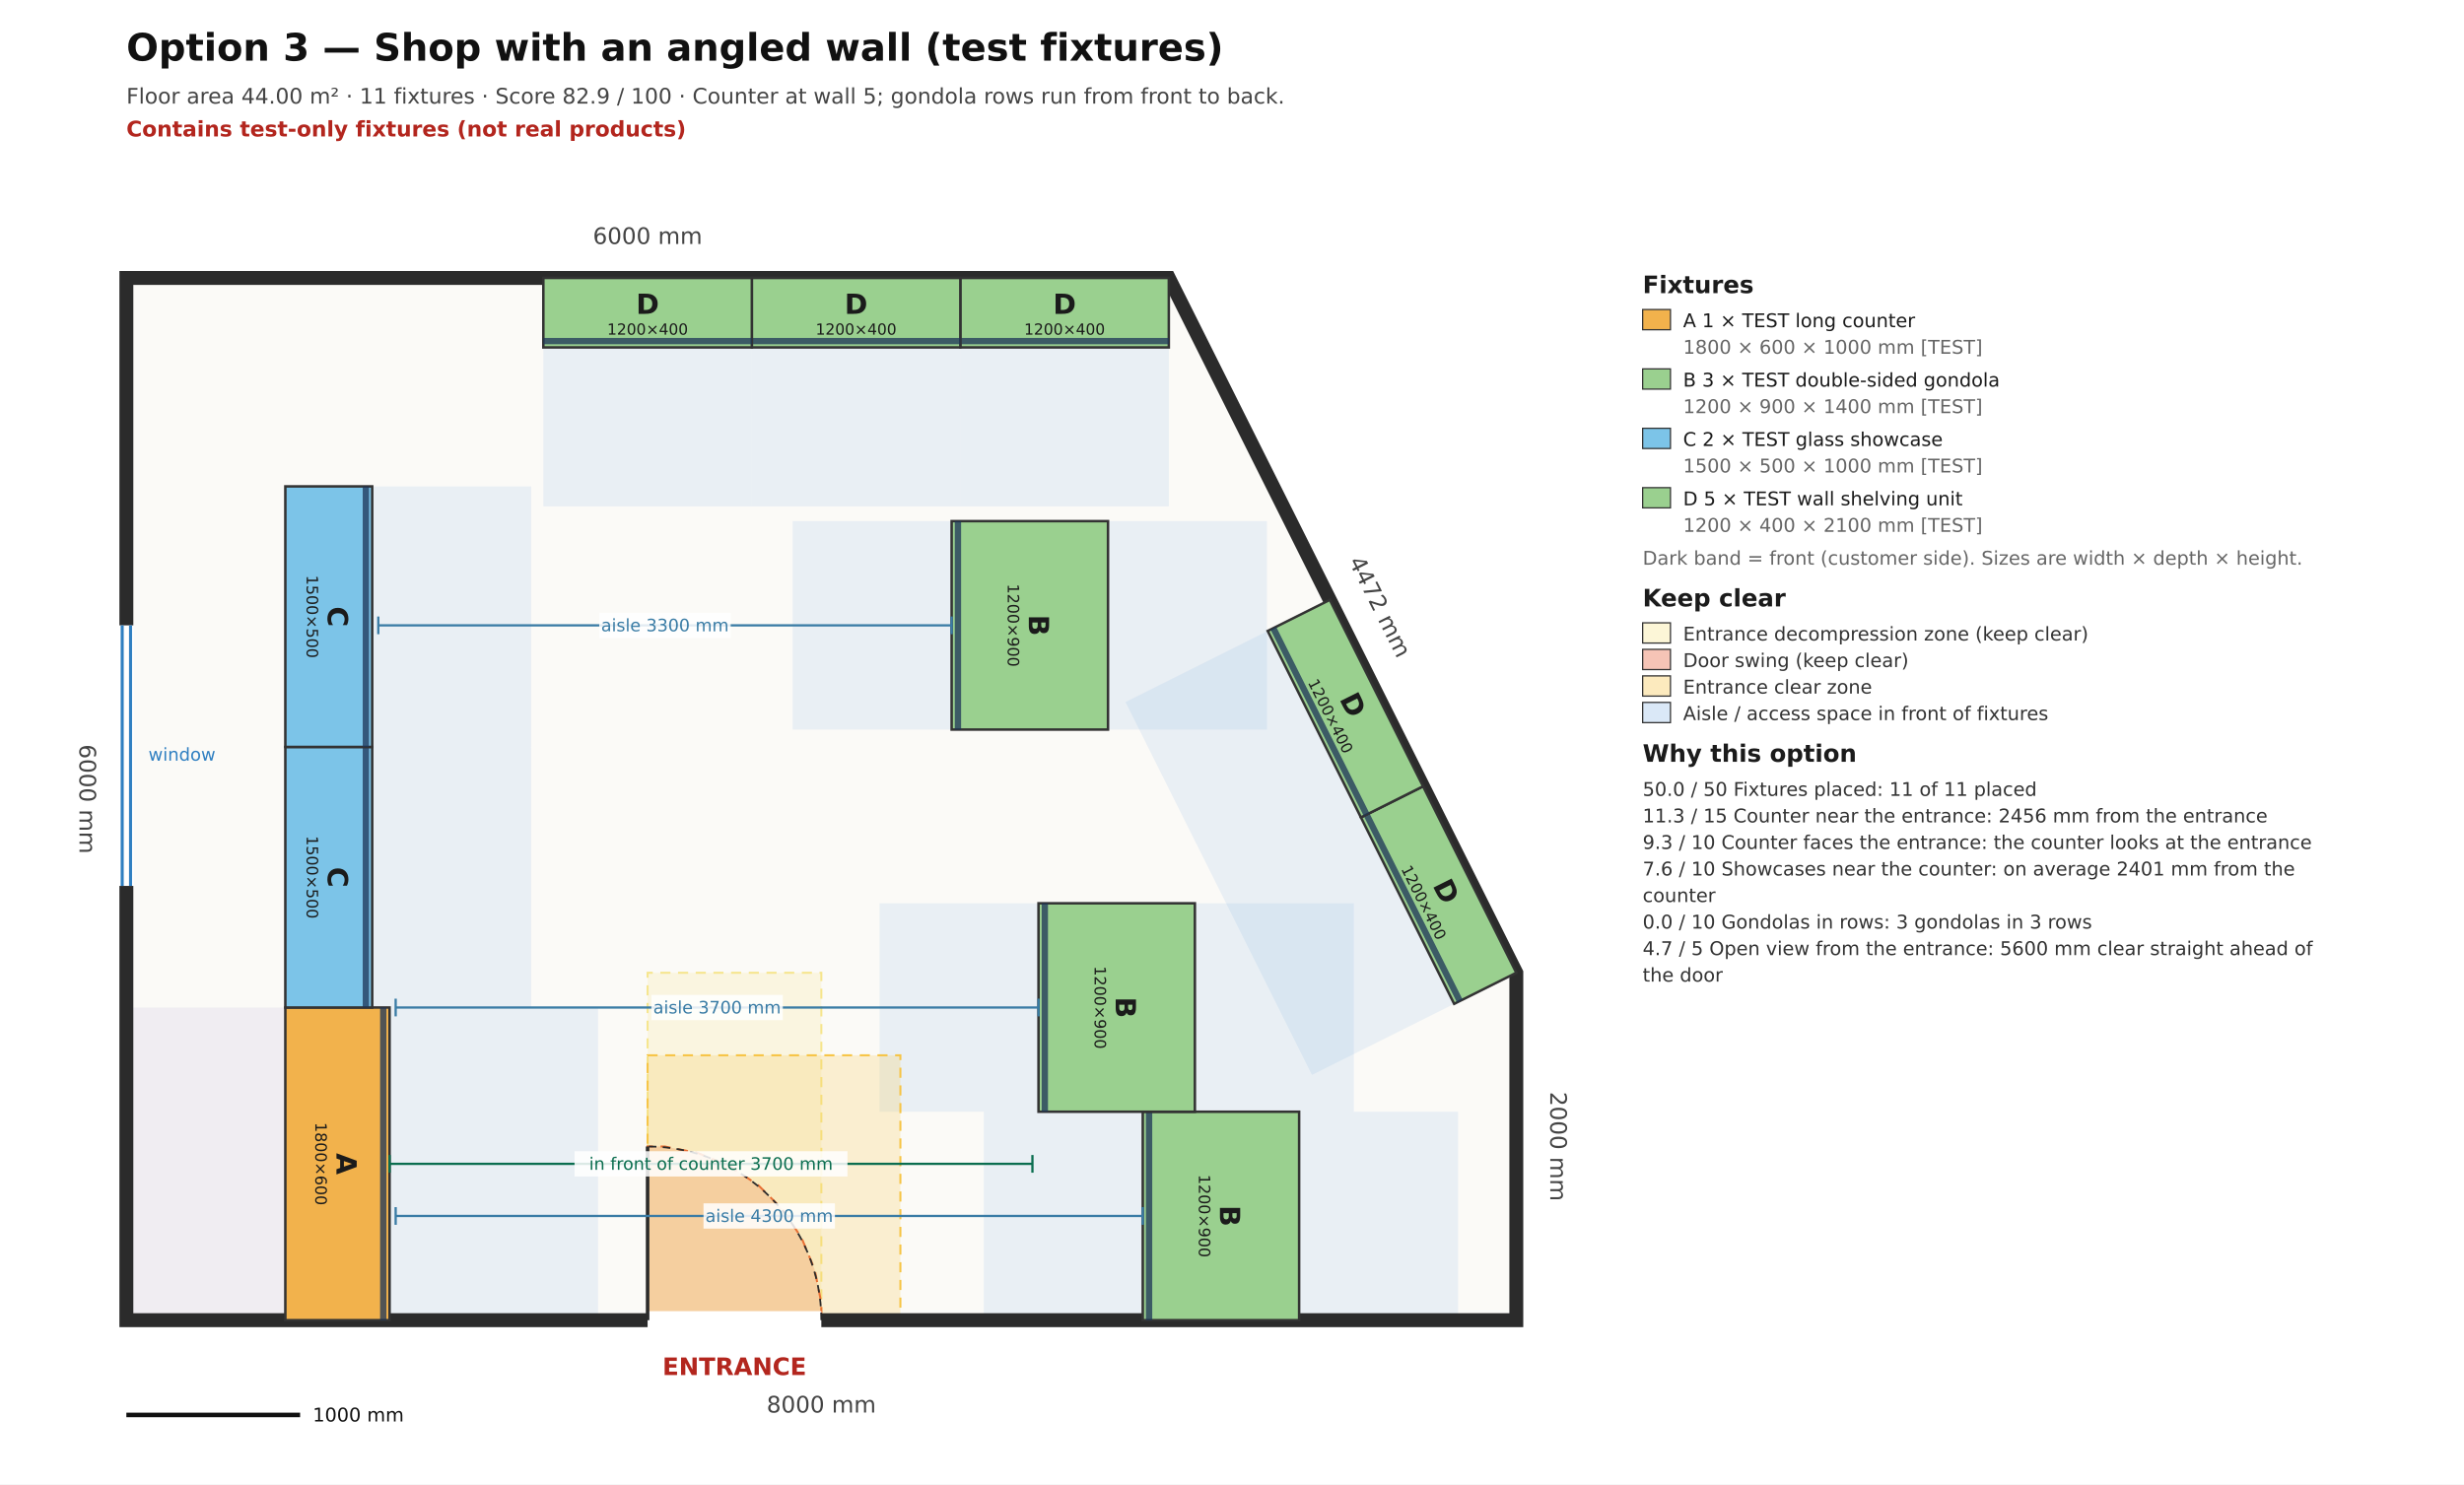
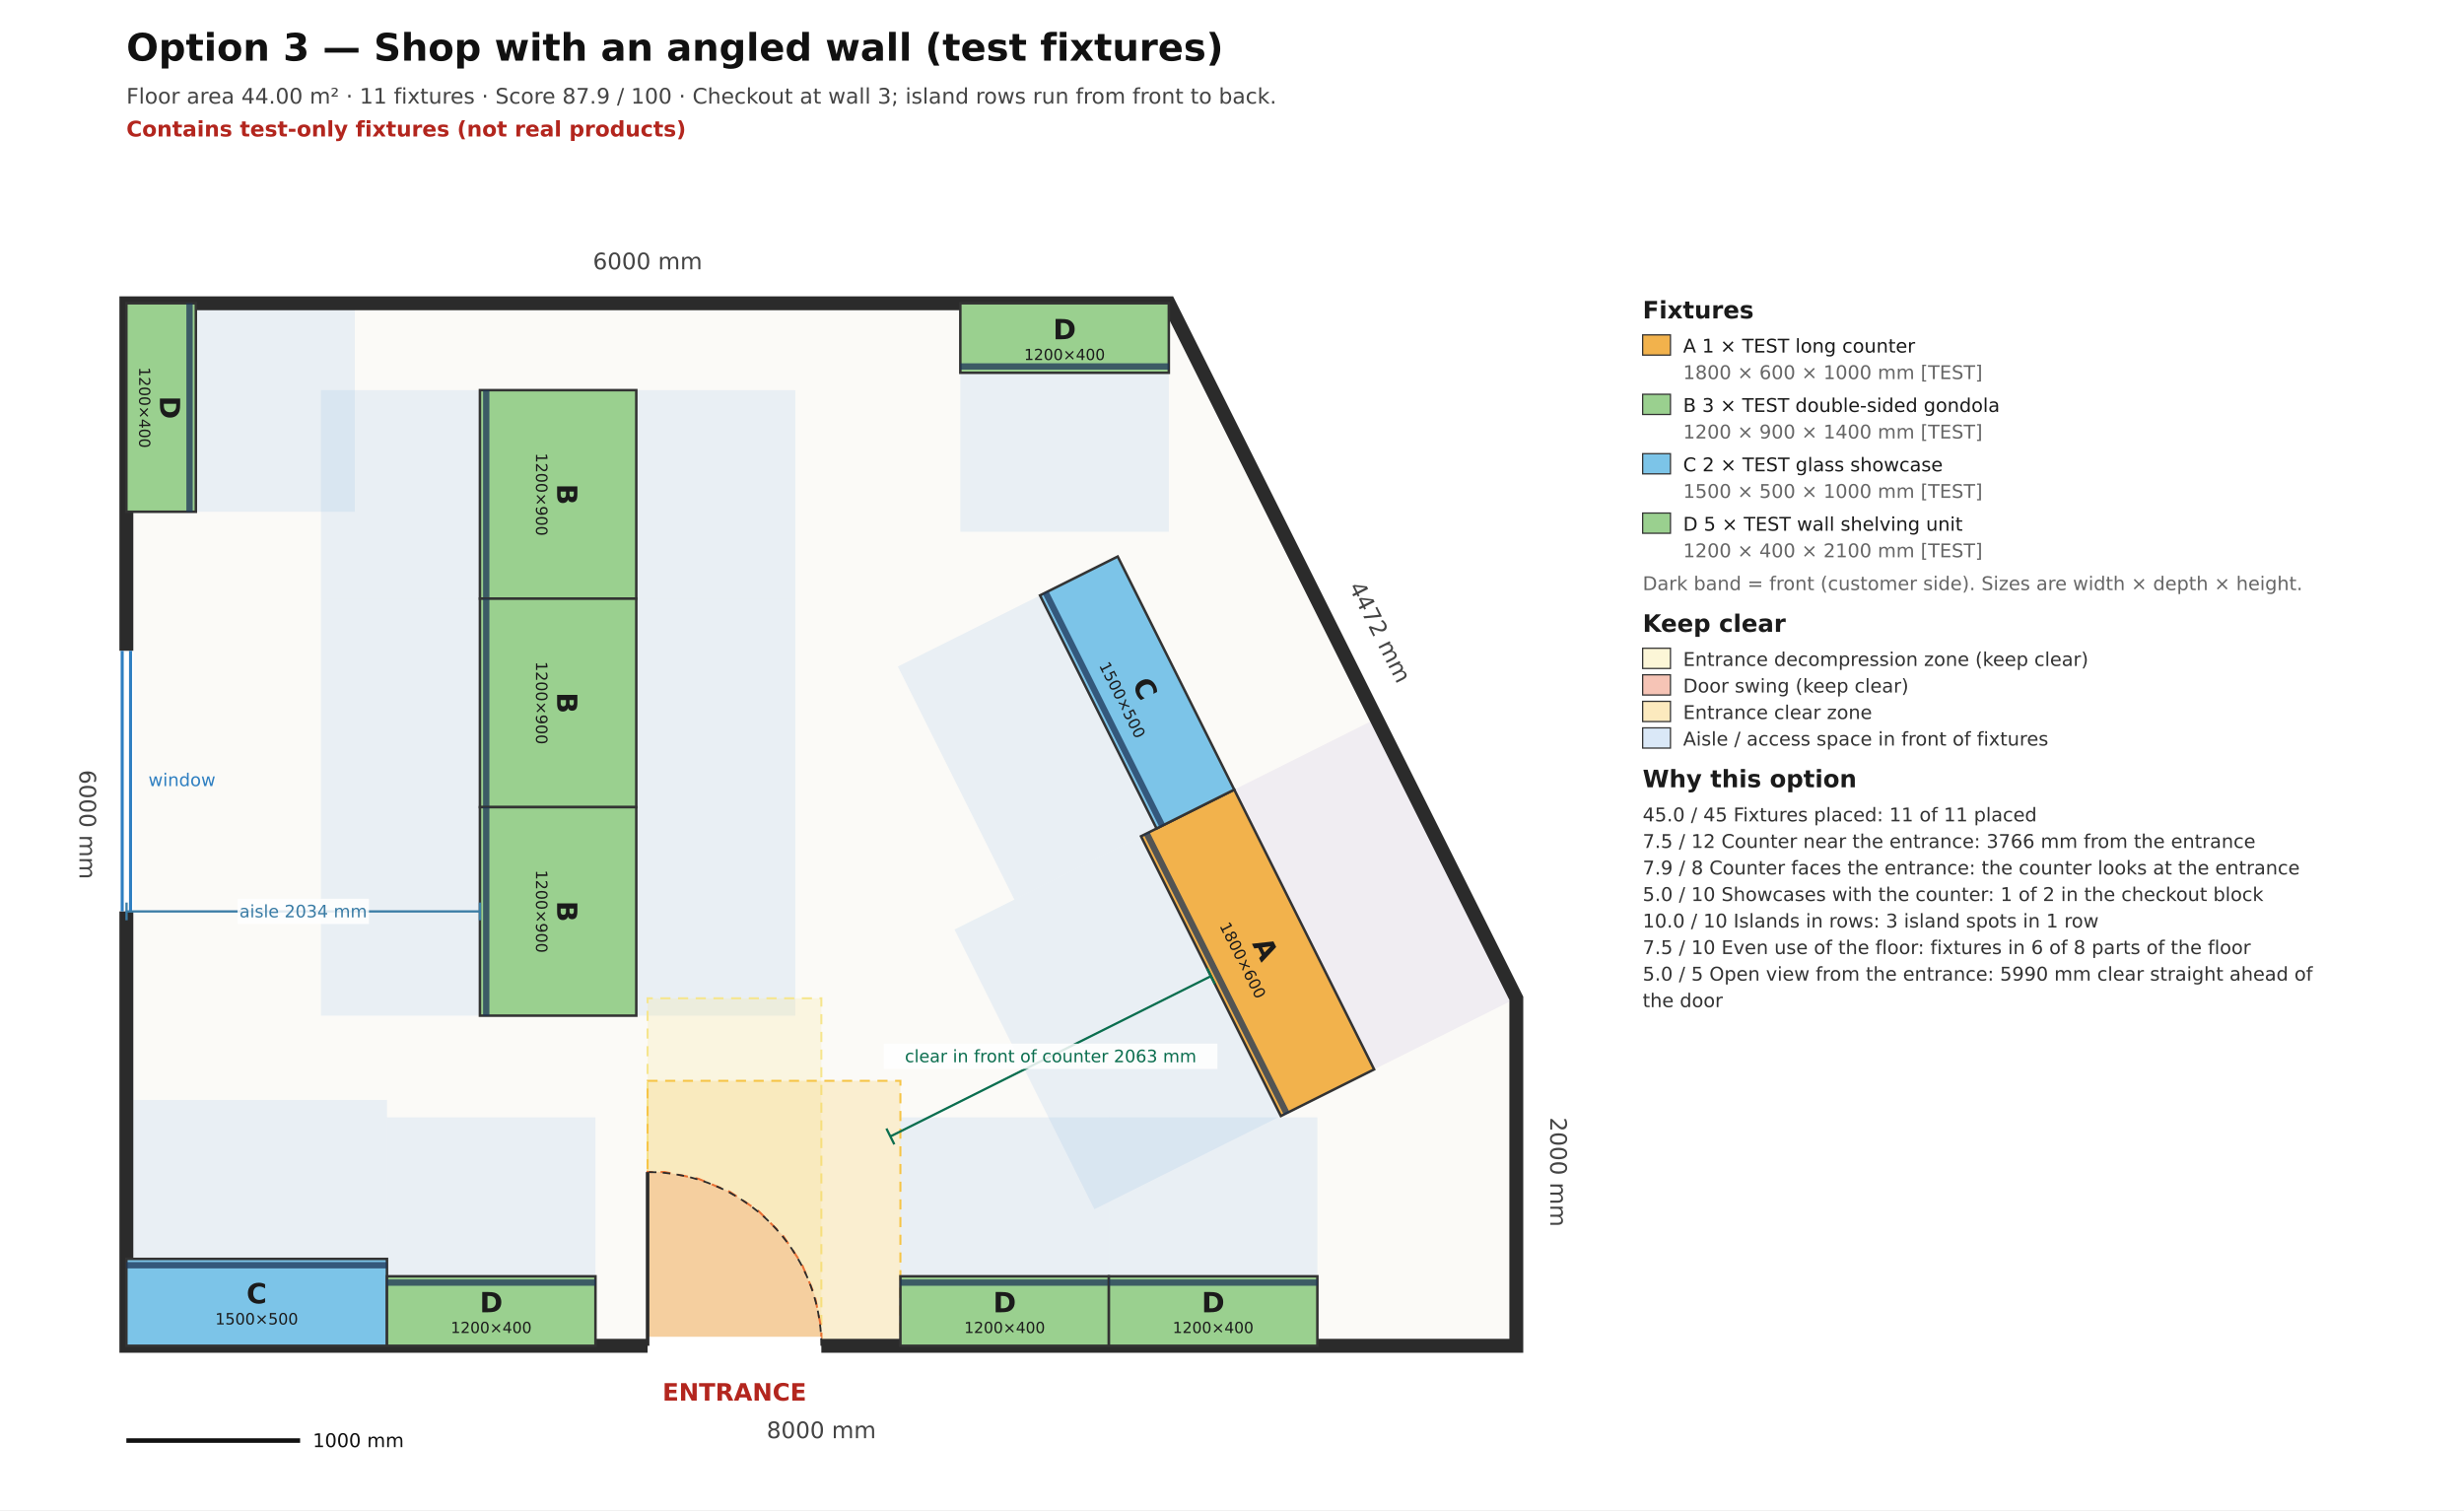
- <svg xmlns="http://www.w3.org/2000/svg" viewBox="0 0 14181.8 8545.5" width="14181.8mm" height="8545.5mm" font-family="DejaVu Sans, Arial, sans-serif">
-   <rect x="0" y="0" width="14181.8" height="8545.5" fill="#ffffff" />
+ <svg xmlns="http://www.w3.org/2000/svg" viewBox="0 0 14181.8 8690.9" width="14181.8mm" height="8690.9mm" font-family="DejaVu Sans, Arial, sans-serif">
+   <rect x="0" y="0" width="14181.8" height="8690.9" fill="#ffffff" />
  <text x="727.3" y="349.1" font-size="218.2" font-weight="bold" fill="#111111">Option 3 — Shop with an angled wall (test fixtures)</text>
-   <text x="727.3" y="596.4" font-size="123.6" fill="#444444">Floor area 44.00 m²  ·  11 fixtures  ·  Score 82.9 / 100  ·  Counter at wall 5; gondola rows run from front to back.</text>
+   <text x="727.3" y="596.4" font-size="123.6" fill="#444444">Floor area 44.00 m²  ·  11 fixtures  ·  Score 87.9 / 100  ·  Checkout at wall 3; island rows run from front to back.</text>
  <text x="727.3" y="785.5" font-size="123.6" font-weight="bold" fill="#b3261e">Contains test-only fixtures (not real products)</text>
-   <polygon data-role="room-outline" data-plan-points="0.000,0.000 8000.000,0.000 8000.000,2000.000 6000.000,6000.000 0.000,6000.000" points="727.273,7600.000 8727.273,7600.000 8727.273,5600.000 6727.273,1600.000 727.273,1600.000" fill="#fbfaf7" stroke="none" />
-   <polygon data-access-zone="f01" points="2242.3,5800.0 2242.3,7600.0 3442.3,7600.0 3442.3,5800.0" fill="#4a90d9" fill-opacity="0.10" stroke="none" />
-   <polygon data-access-zone="f01" points="727.3,5800.0 727.3,7600.0 1642.3,7600.0 1642.3,5800.0" fill="#8e7cc3" fill-opacity="0.10" stroke="none" />
-   <polygon data-access-zone="f02" points="2142.3,4300.0 2142.3,5800.0 3057.3,5800.0 3057.3,4300.0" fill="#4a90d9" fill-opacity="0.10" stroke="none" />
-   <polygon data-access-zone="f03" points="2142.3,2800.0 2142.3,4300.0 3057.3,4300.0 3057.3,2800.0" fill="#4a90d9" fill-opacity="0.10" stroke="none" />
-   <polygon data-access-zone="f04" points="6727.3,2000.0 5527.3,2000.0 5527.3,2915.0 6727.3,2915.0" fill="#4a90d9" fill-opacity="0.10" stroke="none" />
-   <polygon data-access-zone="f05" points="5527.3,2000.0 4327.3,2000.0 4327.3,2915.0 5527.3,2915.0" fill="#4a90d9" fill-opacity="0.10" stroke="none" />
-   <polygon data-access-zone="f06" points="4327.3,2000.0 3127.3,2000.0 3127.3,2915.0 4327.3,2915.0" fill="#4a90d9" fill-opacity="0.10" stroke="none" />
-   <polygon data-access-zone="f07" points="8369.5,5778.9 7832.8,4705.6 7014.4,5114.8 7551.1,6188.1" fill="#4a90d9" fill-opacity="0.10" stroke="none" />
-   <polygon data-access-zone="f08" points="7832.8,4705.6 7296.2,3632.3 6477.8,4041.5 7014.4,5114.8" fill="#4a90d9" fill-opacity="0.10" stroke="none" />
-   <polygon data-access-zone="f09" points="6577.3,7600.0 6577.3,6400.0 5662.3,6400.0 5662.3,7600.0" fill="#4a90d9" fill-opacity="0.10" stroke="none" />
-   <polygon data-access-zone="f09" points="8392.3,7600.0 8392.3,6400.0 7477.3,6400.0 7477.3,7600.0" fill="#4a90d9" fill-opacity="0.10" stroke="none" />
-   <polygon data-access-zone="f10" points="5977.3,6400.0 5977.3,5200.0 5062.3,5200.0 5062.3,6400.0" fill="#4a90d9" fill-opacity="0.10" stroke="none" />
-   <polygon data-access-zone="f10" points="7792.3,6400.0 7792.3,5200.0 6877.3,5200.0 6877.3,6400.0" fill="#4a90d9" fill-opacity="0.10" stroke="none" />
-   <polygon data-access-zone="f11" points="5477.3,4200.0 5477.3,3000.0 4562.3,3000.0 4562.3,4200.0" fill="#4a90d9" fill-opacity="0.10" stroke="none" />
-   <polygon data-access-zone="f11" points="7292.3,4200.0 7292.3,3000.0 6377.3,3000.0 6377.3,4200.0" fill="#4a90d9" fill-opacity="0.10" stroke="none" />
-   <polygon data-zone-id="entrance:decompression" points="3727.3,7600.0 4727.3,7600.0 4727.3,5600.0 3727.3,5600.0" fill="#f6e58d" fill-opacity="0.22" stroke="#f6e58d" stroke-width="11.6" stroke-dasharray="58.2 43.6" />
-   <polygon data-zone-id="entrance:door-swing" points="3727.3,7600.0 4727.3,7600.0 4727.3,7501.5 4688.8,7308.3 4613.5,7126.3 4504.0,6962.5 4364.7,6823.2 4201.0,6713.8 4019.0,6638.4 3825.8,6600.0 3727.3,6600.0" fill="#e4572e" fill-opacity="0.22" stroke="#e4572e" stroke-width="11.6" stroke-dasharray="58.2 43.6" />
-   <polygon data-zone-id="entrance:entrance-clear" points="3727.3,7600.0 5182.3,7600.0 5182.3,6075.0 3727.3,6075.0" fill="#f6c445" fill-opacity="0.22" stroke="#f6c445" stroke-width="11.6" stroke-dasharray="58.2 43.6" />
-   <polygon points="727.3,7600.0 8727.3,7600.0 8727.3,5600.0 6727.3,1600.0 727.3,1600.0" fill="none" stroke="#2b2b2b" stroke-width="80.0" stroke-linejoin="miter" />
-   <line data-door-id="entrance" x1="3727.3" y1="7600.0" x2="4727.3" y2="7600.0" stroke="#ffffff" stroke-width="104.0" />
-   <line x1="3727.3" y1="7600.0" x2="3727.3" y2="6600.0" stroke="#2b2b2b" stroke-width="20.4" />
-   <path d="M 4727.3 7600.0 A 1000.0 1000.0 0 0 0 3727.3 6600.0" fill="none" stroke="#2b2b2b" stroke-width="10.2" stroke-dasharray="43.6 36.4" />
-   <text x="4227.3" y="7876.4" font-size="138.2" font-weight="bold" fill="#b3261e" text-anchor="middle" dominant-baseline="middle">ENTRANCE</text>
-   <line x1="727.3" y1="3600.0" x2="727.3" y2="5100.0" stroke="#ffffff" stroke-width="88.0" />
-   <line data-window-id="window-1" x1="703.3" y1="3600.0" x2="703.3" y2="5100.0" stroke="#2f7fc1" stroke-width="17.5" />
-   <line data-window-id="window-1" x1="751.3" y1="3600.0" x2="751.3" y2="5100.0" stroke="#2f7fc1" stroke-width="17.5" />
-   <text x="1047.3" y="4350.0" font-size="101.8" fill="#2f7fc1" text-anchor="middle" dominant-baseline="middle">window</text>
-   <text data-wall-index="0" data-length-um="8000000" x="4727.3" y="8094.5" font-size="130.9" fill="#444444" text-anchor="middle" dominant-baseline="middle" transform="rotate(0.0 4727.3 8094.5)">8000 mm</text>
-   <text data-wall-index="1" data-length-um="2000000" x="8960.0" y="6600.0" font-size="130.9" fill="#444444" text-anchor="middle" dominant-baseline="middle" transform="rotate(90.0 8960.0 6600.0)">2000 mm</text>
-   <text data-wall-index="2" data-length-um="4472136" x="7935.4" y="3495.9" font-size="130.9" fill="#444444" text-anchor="middle" dominant-baseline="middle" transform="rotate(63.4 7935.4 3495.9)">4472 mm</text>
-   <text data-wall-index="3" data-length-um="6000000" x="3727.3" y="1367.3" font-size="130.9" fill="#444444" text-anchor="middle" dominant-baseline="middle" transform="rotate(0.0 3727.3 1367.3)">6000 mm</text>
-   <text data-wall-index="4" data-length-um="6000000" x="494.5" y="4600.0" font-size="130.9" fill="#444444" text-anchor="middle" dominant-baseline="middle" transform="rotate(90.0 494.5 4600.0)">6000 mm</text>
-   <polygon data-placement-id="f01" data-product-id="test-counter-long" data-width-um="1800000" data-depth-um="600000" data-plan-points="915.000,1800.000 915.000,0.000 1515.000,0.000 1515.000,1800.000" points="1642.273,5800.000 1642.273,7600.000 2242.273,7600.000 2242.273,5800.000" fill="#f2b24c" stroke="#333333" stroke-width="14.5" />
-   <line x1="2205.9" y1="5800.0" x2="2205.9" y2="7600.0" stroke="#1d3557" stroke-width="36.4" stroke-opacity="0.75" />
-   <text x="1942.3" y="6650.4" font-size="160.0" font-weight="bold" fill="#1b1b1b" text-anchor="middle" dominant-baseline="central" transform="rotate(90.0 1942.3 6700.0)">A</text>
-   <text x="1942.3" y="6796.0" font-size="90.2" fill="#1b1b1b" text-anchor="middle" dominant-baseline="central" transform="rotate(90.0 1942.3 6700.0)">1800×600</text>
-   <polygon data-placement-id="f02" data-product-id="test-showcase" data-width-um="1500000" data-depth-um="500000" data-plan-points="915.000,3300.000 915.000,1800.000 1415.000,1800.000 1415.000,3300.000" points="1642.273,4300.000 1642.273,5800.000 2142.273,5800.000 2142.273,4300.000" fill="#7cc4e8" stroke="#333333" stroke-width="14.5" />
-   <line x1="2105.9" y1="4300.0" x2="2105.9" y2="5800.0" stroke="#1d3557" stroke-width="36.4" stroke-opacity="0.75" />
-   <text x="1892.3" y="5000.4" font-size="160.0" font-weight="bold" fill="#1b1b1b" text-anchor="middle" dominant-baseline="central" transform="rotate(90.0 1892.3 5050.0)">C</text>
-   <text x="1892.3" y="5146.0" font-size="90.2" fill="#1b1b1b" text-anchor="middle" dominant-baseline="central" transform="rotate(90.0 1892.3 5050.0)">1500×500</text>
-   <polygon data-placement-id="f03" data-product-id="test-showcase" data-width-um="1500000" data-depth-um="500000" data-plan-points="915.000,4800.000 915.000,3300.000 1415.000,3300.000 1415.000,4800.000" points="1642.273,2800.000 1642.273,4300.000 2142.273,4300.000 2142.273,2800.000" fill="#7cc4e8" stroke="#333333" stroke-width="14.5" />
-   <line x1="2105.9" y1="2800.0" x2="2105.9" y2="4300.0" stroke="#1d3557" stroke-width="36.4" stroke-opacity="0.75" />
-   <text x="1892.3" y="3500.4" font-size="160.0" font-weight="bold" fill="#1b1b1b" text-anchor="middle" dominant-baseline="central" transform="rotate(90.0 1892.3 3550.0)">C</text>
-   <text x="1892.3" y="3646.0" font-size="90.2" fill="#1b1b1b" text-anchor="middle" dominant-baseline="central" transform="rotate(90.0 1892.3 3550.0)">1500×500</text>
-   <polygon data-placement-id="f04" data-product-id="test-wall-shelf" data-width-um="1200000" data-depth-um="400000" data-plan-points="6000.000,6000.000 4800.000,6000.000 4800.000,5600.000 6000.000,5600.000" points="6727.273,1600.000 5527.273,1600.000 5527.273,2000.000 6727.273,2000.000" fill="#9ad08f" stroke="#333333" stroke-width="14.5" />
-   <line x1="6727.3" y1="1963.6" x2="5527.3" y2="1963.6" stroke="#1d3557" stroke-width="36.4" stroke-opacity="0.75" />
-   <text x="6127.3" y="1751.6" font-size="160.0" font-weight="bold" fill="#1b1b1b" text-anchor="middle" dominant-baseline="central" transform="rotate(0.0 6127.3 1800.0)">D</text>
-   <text x="6127.3" y="1896.0" font-size="88.0" fill="#1b1b1b" text-anchor="middle" dominant-baseline="central" transform="rotate(0.0 6127.3 1800.0)">1200×400</text>
-   <polygon data-placement-id="f05" data-product-id="test-wall-shelf" data-width-um="1200000" data-depth-um="400000" data-plan-points="4800.000,6000.000 3600.000,6000.000 3600.000,5600.000 4800.000,5600.000" points="5527.273,1600.000 4327.273,1600.000 4327.273,2000.000 5527.273,2000.000" fill="#9ad08f" stroke="#333333" stroke-width="14.5" />
-   <line x1="5527.3" y1="1963.6" x2="4327.3" y2="1963.6" stroke="#1d3557" stroke-width="36.4" stroke-opacity="0.75" />
-   <text x="4927.3" y="1751.6" font-size="160.0" font-weight="bold" fill="#1b1b1b" text-anchor="middle" dominant-baseline="central" transform="rotate(0.0 4927.3 1800.0)">D</text>
-   <text x="4927.3" y="1896.0" font-size="88.0" fill="#1b1b1b" text-anchor="middle" dominant-baseline="central" transform="rotate(0.0 4927.3 1800.0)">1200×400</text>
-   <polygon data-placement-id="f06" data-product-id="test-wall-shelf" data-width-um="1200000" data-depth-um="400000" data-plan-points="3600.000,6000.000 2400.000,6000.000 2400.000,5600.000 3600.000,5600.000" points="4327.273,1600.000 3127.273,1600.000 3127.273,2000.000 4327.273,2000.000" fill="#9ad08f" stroke="#333333" stroke-width="14.5" />
-   <line x1="4327.3" y1="1963.6" x2="3127.3" y2="1963.6" stroke="#1d3557" stroke-width="36.4" stroke-opacity="0.75" />
-   <text x="3727.3" y="1751.6" font-size="160.0" font-weight="bold" fill="#1b1b1b" text-anchor="middle" dominant-baseline="central" transform="rotate(0.0 3727.3 1800.0)">D</text>
-   <text x="3727.3" y="1896.0" font-size="88.0" fill="#1b1b1b" text-anchor="middle" dominant-baseline="central" transform="rotate(0.0 3727.3 1800.0)">1200×400</text>
-   <polygon data-placement-id="f07" data-product-id="test-wall-shelf" data-width-um="1200000" data-depth-um="400000" data-plan-points="8000.000,2000.000 7463.343,3073.313 7105.572,2894.428 7642.229,1821.115" points="8727.273,5600.000 8190.616,4526.687 7832.845,4705.572 8369.502,5778.885" fill="#9ad08f" stroke="#333333" stroke-width="14.5" />
-   <line x1="8402.0" y1="5762.6" x2="7865.4" y2="4689.3" stroke="#1d3557" stroke-width="36.4" stroke-opacity="0.75" />
-   <text x="8280.1" y="5104.4" font-size="160.0" font-weight="bold" fill="#1b1b1b" text-anchor="middle" dominant-baseline="central" transform="rotate(63.4 8280.1 5152.8)">D</text>
-   <text x="8280.1" y="5248.8" font-size="88.0" fill="#1b1b1b" text-anchor="middle" dominant-baseline="central" transform="rotate(63.4 8280.1 5152.8)">1200×400</text>
-   <polygon data-placement-id="f08" data-product-id="test-wall-shelf" data-width-um="1200000" data-depth-um="400000" data-plan-points="7463.344,3073.312 6926.687,4146.625 6568.916,3967.740 7105.573,2894.427" points="8190.617,4526.688 7653.960,3453.375 7296.189,3632.260 7832.846,4705.573" fill="#9ad08f" stroke="#333333" stroke-width="14.5" />
-   <line x1="7865.4" y1="4689.3" x2="7328.7" y2="3616.0" stroke="#1d3557" stroke-width="36.4" stroke-opacity="0.75" />
-   <text x="7743.4" y="4031.1" font-size="160.0" font-weight="bold" fill="#1b1b1b" text-anchor="middle" dominant-baseline="central" transform="rotate(63.4 7743.4 4079.5)">D</text>
-   <text x="7743.4" y="4175.5" font-size="88.0" fill="#1b1b1b" text-anchor="middle" dominant-baseline="central" transform="rotate(63.4 7743.4 4079.5)">1200×400</text>
-   <polygon data-placement-id="f09" data-product-id="test-gondola-double" data-width-um="1200000" data-depth-um="900000" data-plan-points="6750.000,0.000 6750.000,1200.000 5850.000,1200.000 5850.000,0.000" points="7477.273,7600.000 7477.273,6400.000 6577.273,6400.000 6577.273,7600.000" fill="#9ad08f" stroke="#333333" stroke-width="14.5" />
-   <line x1="6613.6" y1="7600.0" x2="6613.6" y2="6400.0" stroke="#1d3557" stroke-width="36.4" stroke-opacity="0.75" />
-   <text x="7027.3" y="6950.4" font-size="160.0" font-weight="bold" fill="#1b1b1b" text-anchor="middle" dominant-baseline="central" transform="rotate(90.0 7027.3 7000.0)">B</text>
-   <text x="7027.3" y="7096.0" font-size="90.2" fill="#1b1b1b" text-anchor="middle" dominant-baseline="central" transform="rotate(90.0 7027.3 7000.0)">1200×900</text>
-   <polygon data-placement-id="f10" data-product-id="test-gondola-double" data-width-um="1200000" data-depth-um="900000" data-plan-points="6150.000,1200.000 6150.000,2400.000 5250.000,2400.000 5250.000,1200.000" points="6877.273,6400.000 6877.273,5200.000 5977.273,5200.000 5977.273,6400.000" fill="#9ad08f" stroke="#333333" stroke-width="14.5" />
-   <line x1="6013.6" y1="6400.0" x2="6013.6" y2="5200.0" stroke="#1d3557" stroke-width="36.4" stroke-opacity="0.75" />
-   <text x="6427.3" y="5750.4" font-size="160.0" font-weight="bold" fill="#1b1b1b" text-anchor="middle" dominant-baseline="central" transform="rotate(90.0 6427.3 5800.0)">B</text>
-   <text x="6427.3" y="5896.0" font-size="90.2" fill="#1b1b1b" text-anchor="middle" dominant-baseline="central" transform="rotate(90.0 6427.3 5800.0)">1200×900</text>
-   <polygon data-placement-id="f11" data-product-id="test-gondola-double" data-width-um="1200000" data-depth-um="900000" data-plan-points="5650.000,3400.000 5650.000,4600.000 4750.000,4600.000 4750.000,3400.000" points="6377.273,4200.000 6377.273,3000.000 5477.273,3000.000 5477.273,4200.000" fill="#9ad08f" stroke="#333333" stroke-width="14.5" />
-   <line x1="5513.6" y1="4200.0" x2="5513.6" y2="3000.0" stroke="#1d3557" stroke-width="36.4" stroke-opacity="0.75" />
-   <text x="5927.3" y="3550.4" font-size="160.0" font-weight="bold" fill="#1b1b1b" text-anchor="middle" dominant-baseline="central" transform="rotate(90.0 5927.3 3600.0)">B</text>
-   <text x="5927.3" y="3696.0" font-size="90.2" fill="#1b1b1b" text-anchor="middle" dominant-baseline="central" transform="rotate(90.0 5927.3 3600.0)">1200×900</text>
-   <line data-aisle="main" data-width-um="3700000" x1="2242.3" y1="6700.0" x2="5942.3" y2="6700.0" stroke="#0b6e4f" stroke-width="13.1" />
-   <line x1="2242.3" y1="6649.1" x2="2242.3" y2="6750.9" stroke="#0b6e4f" stroke-width="13.1" />
-   <line x1="5942.3" y1="6649.1" x2="5942.3" y2="6750.9" stroke="#0b6e4f" stroke-width="13.1" />
-   <rect x="3306.8" y="6627.3" width="1570.9" height="145.5" fill="#ffffff" fill-opacity="0.85" />
-   <text x="4092.3" y="6700.0" font-size="98.9" fill="#0b6e4f" text-anchor="middle" dominant-baseline="central">in front of counter 3700 mm</text>
-   <line data-aisle="secondary" data-width-um="4300000" x1="6577.3" y1="7000.0" x2="2277.3" y2="7000.0" stroke="#3a7ca5" stroke-width="13.1" />
-   <line x1="6577.3" y1="7050.9" x2="6577.3" y2="6949.1" stroke="#3a7ca5" stroke-width="13.1" />
-   <line x1="2277.3" y1="7050.9" x2="2277.3" y2="6949.1" stroke="#3a7ca5" stroke-width="13.1" />
-   <rect x="4049.1" y="6927.3" width="756.4" height="145.5" fill="#ffffff" fill-opacity="0.85" />
-   <text x="4427.3" y="7000.0" font-size="98.9" fill="#3a7ca5" text-anchor="middle" dominant-baseline="central">aisle 4300 mm</text>
-   <line data-aisle="secondary" data-width-um="3700000" x1="5977.3" y1="5800.0" x2="2277.3" y2="5800.0" stroke="#3a7ca5" stroke-width="13.1" />
-   <line x1="5977.3" y1="5850.9" x2="5977.3" y2="5749.1" stroke="#3a7ca5" stroke-width="13.1" />
-   <line x1="2277.3" y1="5850.9" x2="2277.3" y2="5749.1" stroke="#3a7ca5" stroke-width="13.1" />
-   <rect x="3749.1" y="5727.3" width="756.4" height="145.5" fill="#ffffff" fill-opacity="0.85" />
-   <text x="4127.3" y="5800.0" font-size="98.9" fill="#3a7ca5" text-anchor="middle" dominant-baseline="central">aisle 3700 mm</text>
-   <line data-aisle="secondary" data-width-um="3300000" x1="5477.3" y1="3600.0" x2="2177.3" y2="3600.0" stroke="#3a7ca5" stroke-width="13.1" />
-   <line x1="5477.3" y1="3650.9" x2="5477.3" y2="3549.1" stroke="#3a7ca5" stroke-width="13.1" />
-   <line x1="2177.3" y1="3650.9" x2="2177.3" y2="3549.1" stroke="#3a7ca5" stroke-width="13.1" />
-   <rect x="3449.1" y="3527.3" width="756.4" height="145.5" fill="#ffffff" fill-opacity="0.85" />
-   <text x="3827.3" y="3600.0" font-size="98.9" fill="#3a7ca5" text-anchor="middle" dominant-baseline="central">aisle 3300 mm</text>
-   <line x1="727.3" y1="8145.5" x2="1727.3" y2="8145.5" stroke="#111111" stroke-width="26.2" />
-   <text x="1800.0" y="8145.5" font-size="109.1" fill="#111111" dominant-baseline="central">1000 mm</text>
-   <text x="9454.5" y="1687.3" font-size="138.2" font-weight="bold" fill="#1b1b1b">Fixtures</text>
-   <rect x="9454.5" y="1781.8" width="160.0" height="116.4" fill="#f2b24c" fill-opacity="1" stroke="#333333" stroke-width="7.3" />
-   <text x="9687.3" y="1883.6" font-size="109.1" fill="#1b1b1b">A 1 × TEST long counter</text>
-   <text x="9687.3" y="2036.4" font-size="109.1" fill="#666666">1800 × 600 × 1000 mm [TEST]</text>
-   <rect x="9454.5" y="2123.6" width="160.0" height="116.4" fill="#9ad08f" fill-opacity="1" stroke="#333333" stroke-width="7.3" />
-   <text x="9687.3" y="2225.5" font-size="109.1" fill="#1b1b1b">B 3 × TEST double-sided gondola</text>
-   <text x="9687.3" y="2378.2" font-size="109.1" fill="#666666">1200 × 900 × 1400 mm [TEST]</text>
-   <rect x="9454.5" y="2465.5" width="160.0" height="116.4" fill="#7cc4e8" fill-opacity="1" stroke="#333333" stroke-width="7.3" />
-   <text x="9687.3" y="2567.3" font-size="109.1" fill="#1b1b1b">C 2 × TEST glass showcase</text>
-   <text x="9687.3" y="2720.0" font-size="109.1" fill="#666666">1500 × 500 × 1000 mm [TEST]</text>
-   <rect x="9454.5" y="2807.3" width="160.0" height="116.4" fill="#9ad08f" fill-opacity="1" stroke="#333333" stroke-width="7.3" />
-   <text x="9687.3" y="2909.1" font-size="109.1" fill="#1b1b1b">D 5 × TEST wall shelving unit</text>
-   <text x="9687.3" y="3061.8" font-size="109.1" fill="#666666">1200 × 400 × 2100 mm [TEST]</text>
-   <text x="9454.5" y="3250.9" font-size="109.1" fill="#666666">Dark band = front (customer side). Sizes are width × depth × height.</text>
-   <text x="9454.5" y="3490.9" font-size="138.2" font-weight="bold" fill="#1b1b1b">Keep clear</text>
-   <rect x="9454.5" y="3585.5" width="160.0" height="116.4" fill="#f6e58d" fill-opacity="0.35" stroke="#333333" stroke-width="7.3" />
-   <text x="9687.3" y="3687.3" font-size="109.1" fill="#333333">Entrance decompression zone (keep clear)</text>
-   <rect x="9454.5" y="3738.2" width="160.0" height="116.4" fill="#e4572e" fill-opacity="0.35" stroke="#333333" stroke-width="7.3" />
-   <text x="9687.3" y="3840.0" font-size="109.1" fill="#333333">Door swing (keep clear)</text>
-   <rect x="9454.5" y="3890.9" width="160.0" height="116.4" fill="#f6c445" fill-opacity="0.35" stroke="#333333" stroke-width="7.3" />
-   <text x="9687.3" y="3992.7" font-size="109.1" fill="#333333">Entrance clear zone</text>
-   <rect x="9454.5" y="4043.6" width="160.0" height="116.4" fill="#4a90d9" fill-opacity="0.2" stroke="#333333" stroke-width="7.3" />
-   <text x="9687.3" y="4145.5" font-size="109.1" fill="#333333">Aisle / access space in front of fixtures</text>
-   <text x="9454.5" y="4385.5" font-size="138.2" font-weight="bold" fill="#1b1b1b">Why this option</text>
-   <text x="9454.5" y="4581.8" font-size="109.1" fill="#333333">50.0 / 50 Fixtures placed: 11 of 11 placed</text>
-   <text x="9454.5" y="4734.5" font-size="109.1" fill="#333333">11.3 / 15 Counter near the entrance: 2456 mm from the entrance</text>
-   <text x="9454.5" y="4887.3" font-size="109.1" fill="#333333">9.3 / 10 Counter faces the entrance: the counter looks at the entrance</text>
-   <text x="9454.5" y="5040.0" font-size="109.1" fill="#333333">7.6 / 10 Showcases near the counter: on average 2401 mm from the</text>
-   <text x="9454.5" y="5192.7" font-size="109.1" fill="#333333">counter</text>
-   <text x="9454.5" y="5345.5" font-size="109.1" fill="#333333">0.0 / 10 Gondolas in rows: 3 gondolas in 3 rows</text>
-   <text x="9454.5" y="5498.2" font-size="109.1" fill="#333333">4.7 / 5 Open view from the entrance: 5600 mm clear straight ahead of</text>
-   <text x="9454.5" y="5650.9" font-size="109.1" fill="#333333">the door</text>
+   <polygon data-role="room-outline" data-plan-points="0.000,0.000 8000.000,0.000 8000.000,2000.000 6000.000,6000.000 0.000,6000.000" points="727.273,7745.455 8727.273,7745.455 8727.273,5745.455 6727.273,1745.455 727.273,1745.455" fill="#fbfaf7" stroke="none" />
+   <polygon data-access-zone="f01" points="7372.2,6423.0 6567.2,4813.0 5493.9,5349.7 6298.9,6959.6" fill="#4a90d9" fill-opacity="0.10" stroke="none" />
+   <polygon data-access-zone="f01" points="8727.3,5745.5 7922.3,4135.5 7103.9,4544.7 7908.9,6154.7" fill="#8e7cc3" fill-opacity="0.10" stroke="none" />
+   <polygon data-access-zone="f02" points="6656.7,4768.3 5985.9,3426.7 5167.5,3835.9 5838.3,5177.5" fill="#4a90d9" fill-opacity="0.10" stroke="none" />
+   <polygon data-access-zone="f03" points="727.3,7245.5 2227.3,7245.5 2227.3,6330.5 727.3,6330.5" fill="#4a90d9" fill-opacity="0.10" stroke="none" />
+   <polygon data-access-zone="f04" points="2227.3,7345.5 3427.3,7345.5 3427.3,6430.5 2227.3,6430.5" fill="#4a90d9" fill-opacity="0.10" stroke="none" />
+   <polygon data-access-zone="f05" points="5182.3,7345.5 6382.3,7345.5 6382.3,6430.5 5182.3,6430.5" fill="#4a90d9" fill-opacity="0.10" stroke="none" />
+   <polygon data-access-zone="f06" points="6382.3,7345.5 7582.3,7345.5 7582.3,6430.5 6382.3,6430.5" fill="#4a90d9" fill-opacity="0.10" stroke="none" />
+   <polygon data-access-zone="f07" points="1127.3,1745.5 1127.3,2945.5 2042.3,2945.5 2042.3,1745.5" fill="#4a90d9" fill-opacity="0.10" stroke="none" />
+   <polygon data-access-zone="f08" points="6727.3,2145.5 5527.3,2145.5 5527.3,3060.5 6727.3,3060.5" fill="#4a90d9" fill-opacity="0.10" stroke="none" />
+   <polygon data-access-zone="f09" points="2762.3,3445.5 2762.3,2245.5 1847.3,2245.5 1847.3,3445.5" fill="#4a90d9" fill-opacity="0.10" stroke="none" />
+   <polygon data-access-zone="f09" points="4577.3,3445.5 4577.3,2245.5 3662.3,2245.5 3662.3,3445.5" fill="#4a90d9" fill-opacity="0.10" stroke="none" />
+   <polygon data-access-zone="f10" points="2762.3,4645.5 2762.3,3445.5 1847.3,3445.5 1847.3,4645.5" fill="#4a90d9" fill-opacity="0.10" stroke="none" />
+   <polygon data-access-zone="f10" points="4577.3,4645.5 4577.3,3445.5 3662.3,3445.5 3662.3,4645.5" fill="#4a90d9" fill-opacity="0.10" stroke="none" />
+   <polygon data-access-zone="f11" points="2762.3,5845.5 2762.3,4645.5 1847.3,4645.5 1847.3,5845.5" fill="#4a90d9" fill-opacity="0.10" stroke="none" />
+   <polygon data-access-zone="f11" points="4577.3,5845.5 4577.3,4645.5 3662.3,4645.5 3662.3,5845.5" fill="#4a90d9" fill-opacity="0.10" stroke="none" />
+   <polygon data-zone-id="entrance:decompression" points="3727.3,7745.5 4727.3,7745.5 4727.3,5745.5 3727.3,5745.5" fill="#f6e58d" fill-opacity="0.22" stroke="#f6e58d" stroke-width="11.6" stroke-dasharray="58.2 43.6" />
+   <polygon data-zone-id="entrance:door-swing" points="3727.3,7745.5 4727.3,7745.5 4727.3,7647.0 4688.8,7453.8 4613.5,7271.8 4504.0,7108.0 4364.7,6968.7 4201.0,6859.3 4019.0,6783.9 3825.8,6745.5 3727.3,6745.5" fill="#e4572e" fill-opacity="0.22" stroke="#e4572e" stroke-width="11.6" stroke-dasharray="58.2 43.6" />
+   <polygon data-zone-id="entrance:entrance-clear" points="3727.3,7745.5 5182.3,7745.5 5182.3,6220.5 3727.3,6220.5" fill="#f6c445" fill-opacity="0.22" stroke="#f6c445" stroke-width="11.6" stroke-dasharray="58.2 43.6" />
+   <polygon points="727.3,7745.5 8727.3,7745.5 8727.3,5745.5 6727.3,1745.5 727.3,1745.5" fill="none" stroke="#2b2b2b" stroke-width="80.0" stroke-linejoin="miter" />
+   <line data-door-id="entrance" x1="3727.3" y1="7745.5" x2="4727.3" y2="7745.5" stroke="#ffffff" stroke-width="104.0" />
+   <line x1="3727.3" y1="7745.5" x2="3727.3" y2="6745.5" stroke="#2b2b2b" stroke-width="20.4" />
+   <path d="M 4727.3 7745.5 A 1000.0 1000.0 0 0 0 3727.3 6745.5" fill="none" stroke="#2b2b2b" stroke-width="10.2" stroke-dasharray="43.6 36.4" />
+   <text x="4227.3" y="8021.8" font-size="138.2" font-weight="bold" fill="#b3261e" text-anchor="middle" dominant-baseline="middle">ENTRANCE</text>
+   <line x1="727.3" y1="3745.5" x2="727.3" y2="5245.5" stroke="#ffffff" stroke-width="88.0" />
+   <line data-window-id="window-1" x1="703.3" y1="3745.5" x2="703.3" y2="5245.5" stroke="#2f7fc1" stroke-width="17.5" />
+   <line data-window-id="window-1" x1="751.3" y1="3745.5" x2="751.3" y2="5245.5" stroke="#2f7fc1" stroke-width="17.5" />
+   <text x="1047.3" y="4495.5" font-size="101.8" fill="#2f7fc1" text-anchor="middle" dominant-baseline="middle">window</text>
+   <text data-wall-index="0" data-length-um="8000000" x="4727.3" y="8240.0" font-size="130.9" fill="#444444" text-anchor="middle" dominant-baseline="middle" transform="rotate(0.0 4727.3 8240.0)">8000 mm</text>
+   <text data-wall-index="1" data-length-um="2000000" x="8960.0" y="6745.5" font-size="130.9" fill="#444444" text-anchor="middle" dominant-baseline="middle" transform="rotate(90.0 8960.0 6745.5)">2000 mm</text>
+   <text data-wall-index="2" data-length-um="4472136" x="7935.4" y="3641.4" font-size="130.9" fill="#444444" text-anchor="middle" dominant-baseline="middle" transform="rotate(63.4 7935.4 3641.4)">4472 mm</text>
+   <text data-wall-index="3" data-length-um="6000000" x="3727.3" y="1512.7" font-size="130.9" fill="#444444" text-anchor="middle" dominant-baseline="middle" transform="rotate(0.0 3727.3 1512.7)">6000 mm</text>
+   <text data-wall-index="4" data-length-um="6000000" x="494.5" y="4745.5" font-size="130.9" fill="#444444" text-anchor="middle" dominant-baseline="middle" transform="rotate(90.0 494.5 4745.5)">6000 mm</text>
+   <polygon data-placement-id="f01" data-product-id="test-counter-long" data-width-um="1800000" data-depth-um="600000" data-plan-points="7181.599,1590.800 6376.615,3200.769 5839.959,2932.440 6644.943,1322.471" points="7908.872,6154.655 7103.888,4544.686 6567.232,4813.015 7372.216,6422.984" fill="#f2b24c" stroke="#333333" stroke-width="14.5" />
+   <line x1="7404.7" y1="6406.7" x2="6599.8" y2="4796.8" stroke="#1d3557" stroke-width="36.4" stroke-opacity="0.75" />
+   <text data-label-for="f01" x="7238.1" y="5434.2" font-size="160.0" font-weight="bold" fill="#1b1b1b" text-anchor="middle" dominant-baseline="central" transform="rotate(63.4 7238.1 5483.8)">A</text>
+   <text x="7238.1" y="5579.8" font-size="90.2" fill="#1b1b1b" text-anchor="middle" dominant-baseline="central" transform="rotate(63.4 7238.1 5483.8)">1800×600</text>
+   <polygon data-placement-id="f02" data-product-id="test-showcase" data-width-um="1500000" data-depth-um="500000" data-plan-points="6376.615,3200.768 5705.795,4542.409 5258.581,4318.802 5929.401,2977.161" points="7103.888,4544.687 6433.068,3203.046 5985.854,3426.653 6656.674,4768.294" fill="#7cc4e8" stroke="#333333" stroke-width="14.5" />
+   <line x1="6689.2" y1="4752.0" x2="6018.4" y2="3410.4" stroke="#1d3557" stroke-width="36.4" stroke-opacity="0.75" />
+   <text data-label-for="f02" x="6544.9" y="3936.1" font-size="160.0" font-weight="bold" fill="#1b1b1b" text-anchor="middle" dominant-baseline="central" transform="rotate(63.4 6544.9 3985.7)">C</text>
+   <text x="6544.9" y="4081.7" font-size="90.2" fill="#1b1b1b" text-anchor="middle" dominant-baseline="central" transform="rotate(63.4 6544.9 3985.7)">1500×500</text>
+   <polygon data-placement-id="f03" data-product-id="test-showcase" data-width-um="1500000" data-depth-um="500000" data-plan-points="0.000,0.000 1500.000,0.000 1500.000,500.000 0.000,500.000" points="727.273,7745.455 2227.273,7745.455 2227.273,7245.455 727.273,7245.455" fill="#7cc4e8" stroke="#333333" stroke-width="14.5" />
+   <line x1="727.3" y1="7281.8" x2="2227.3" y2="7281.8" stroke="#1d3557" stroke-width="36.4" stroke-opacity="0.75" />
+   <text data-label-for="f03" x="1477.3" y="7445.9" font-size="160.0" font-weight="bold" fill="#1b1b1b" text-anchor="middle" dominant-baseline="central" transform="rotate(0.0 1477.3 7495.5)">C</text>
+   <text x="1477.3" y="7591.5" font-size="90.2" fill="#1b1b1b" text-anchor="middle" dominant-baseline="central" transform="rotate(0.0 1477.3 7495.5)">1500×500</text>
+   <polygon data-placement-id="f04" data-product-id="test-wall-shelf" data-width-um="1200000" data-depth-um="400000" data-plan-points="1500.000,0.000 2700.000,0.000 2700.000,400.000 1500.000,400.000" points="2227.273,7745.455 3427.273,7745.455 3427.273,7345.455 2227.273,7345.455" fill="#9ad08f" stroke="#333333" stroke-width="14.5" />
+   <line x1="2227.3" y1="7381.8" x2="3427.3" y2="7381.8" stroke="#1d3557" stroke-width="36.4" stroke-opacity="0.75" />
+   <text data-label-for="f04" x="2827.3" y="7497.1" font-size="160.0" font-weight="bold" fill="#1b1b1b" text-anchor="middle" dominant-baseline="central" transform="rotate(0.0 2827.3 7545.5)">D</text>
+   <text x="2827.3" y="7641.5" font-size="88.0" fill="#1b1b1b" text-anchor="middle" dominant-baseline="central" transform="rotate(0.0 2827.3 7545.5)">1200×400</text>
+   <polygon data-placement-id="f05" data-product-id="test-wall-shelf" data-width-um="1200000" data-depth-um="400000" data-plan-points="4455.000,0.000 5655.000,0.000 5655.000,400.000 4455.000,400.000" points="5182.273,7745.455 6382.273,7745.455 6382.273,7345.455 5182.273,7345.455" fill="#9ad08f" stroke="#333333" stroke-width="14.5" />
+   <line x1="5182.3" y1="7381.8" x2="6382.3" y2="7381.8" stroke="#1d3557" stroke-width="36.4" stroke-opacity="0.75" />
+   <text data-label-for="f05" x="5782.3" y="7497.1" font-size="160.0" font-weight="bold" fill="#1b1b1b" text-anchor="middle" dominant-baseline="central" transform="rotate(0.0 5782.3 7545.5)">D</text>
+   <text x="5782.3" y="7641.5" font-size="88.0" fill="#1b1b1b" text-anchor="middle" dominant-baseline="central" transform="rotate(0.0 5782.3 7545.5)">1200×400</text>
+   <polygon data-placement-id="f06" data-product-id="test-wall-shelf" data-width-um="1200000" data-depth-um="400000" data-plan-points="5655.000,0.000 6855.000,0.000 6855.000,400.000 5655.000,400.000" points="6382.273,7745.455 7582.273,7745.455 7582.273,7345.455 6382.273,7345.455" fill="#9ad08f" stroke="#333333" stroke-width="14.5" />
+   <line x1="6382.3" y1="7381.8" x2="7582.3" y2="7381.8" stroke="#1d3557" stroke-width="36.4" stroke-opacity="0.75" />
+   <text data-label-for="f06" x="6982.3" y="7497.1" font-size="160.0" font-weight="bold" fill="#1b1b1b" text-anchor="middle" dominant-baseline="central" transform="rotate(0.0 6982.3 7545.5)">D</text>
+   <text x="6982.3" y="7641.5" font-size="88.0" fill="#1b1b1b" text-anchor="middle" dominant-baseline="central" transform="rotate(0.0 6982.3 7545.5)">1200×400</text>
+   <polygon data-placement-id="f07" data-product-id="test-wall-shelf" data-width-um="1200000" data-depth-um="400000" data-plan-points="0.000,6000.000 0.000,4800.000 400.000,4800.000 400.000,6000.000" points="727.273,1745.455 727.273,2945.455 1127.273,2945.455 1127.273,1745.455" fill="#9ad08f" stroke="#333333" stroke-width="14.5" />
+   <line x1="1090.9" y1="1745.5" x2="1090.9" y2="2945.5" stroke="#1d3557" stroke-width="36.4" stroke-opacity="0.75" />
+   <text data-label-for="f07" x="927.3" y="2297.1" font-size="160.0" font-weight="bold" fill="#1b1b1b" text-anchor="middle" dominant-baseline="central" transform="rotate(90.0 927.3 2345.5)">D</text>
+   <text x="927.3" y="2441.5" font-size="88.0" fill="#1b1b1b" text-anchor="middle" dominant-baseline="central" transform="rotate(90.0 927.3 2345.5)">1200×400</text>
+   <polygon data-placement-id="f08" data-product-id="test-wall-shelf" data-width-um="1200000" data-depth-um="400000" data-plan-points="6000.000,6000.000 4800.000,6000.000 4800.000,5600.000 6000.000,5600.000" points="6727.273,1745.455 5527.273,1745.455 5527.273,2145.455 6727.273,2145.455" fill="#9ad08f" stroke="#333333" stroke-width="14.5" />
+   <line x1="6727.3" y1="2109.1" x2="5527.3" y2="2109.1" stroke="#1d3557" stroke-width="36.4" stroke-opacity="0.75" />
+   <text data-label-for="f08" x="6127.3" y="1897.1" font-size="160.0" font-weight="bold" fill="#1b1b1b" text-anchor="middle" dominant-baseline="central" transform="rotate(0.0 6127.3 1945.5)">D</text>
+   <text x="6127.3" y="2041.5" font-size="88.0" fill="#1b1b1b" text-anchor="middle" dominant-baseline="central" transform="rotate(0.0 6127.3 1945.5)">1200×400</text>
+   <polygon data-placement-id="f09" data-product-id="test-gondola-double" data-width-um="1200000" data-depth-um="900000" data-plan-points="2935.000,4300.000 2935.000,5500.000 2035.000,5500.000 2035.000,4300.000" points="3662.273,3445.455 3662.273,2245.455 2762.273,2245.455 2762.273,3445.455" fill="#9ad08f" stroke="#333333" stroke-width="14.5" />
+   <line x1="2798.6" y1="3445.5" x2="2798.6" y2="2245.5" stroke="#1d3557" stroke-width="36.4" stroke-opacity="0.75" />
+   <text data-label-for="f09" x="3212.3" y="2795.9" font-size="160.0" font-weight="bold" fill="#1b1b1b" text-anchor="middle" dominant-baseline="central" transform="rotate(90.0 3212.3 2845.5)">B</text>
+   <text x="3212.3" y="2941.5" font-size="90.2" fill="#1b1b1b" text-anchor="middle" dominant-baseline="central" transform="rotate(90.0 3212.3 2845.5)">1200×900</text>
+   <polygon data-placement-id="f10" data-product-id="test-gondola-double" data-width-um="1200000" data-depth-um="900000" data-plan-points="2935.000,3100.000 2935.000,4300.000 2035.000,4300.000 2035.000,3100.000" points="3662.273,4645.455 3662.273,3445.455 2762.273,3445.455 2762.273,4645.455" fill="#9ad08f" stroke="#333333" stroke-width="14.5" />
+   <line x1="2798.6" y1="4645.5" x2="2798.6" y2="3445.5" stroke="#1d3557" stroke-width="36.4" stroke-opacity="0.75" />
+   <text data-label-for="f10" x="3212.3" y="3995.9" font-size="160.0" font-weight="bold" fill="#1b1b1b" text-anchor="middle" dominant-baseline="central" transform="rotate(90.0 3212.3 4045.5)">B</text>
+   <text x="3212.3" y="4141.5" font-size="90.2" fill="#1b1b1b" text-anchor="middle" dominant-baseline="central" transform="rotate(90.0 3212.3 4045.5)">1200×900</text>
+   <polygon data-placement-id="f11" data-product-id="test-gondola-double" data-width-um="1200000" data-depth-um="900000" data-plan-points="2935.000,1900.000 2935.000,3100.000 2035.000,3100.000 2035.000,1900.000" points="3662.273,5845.455 3662.273,4645.455 2762.273,4645.455 2762.273,5845.455" fill="#9ad08f" stroke="#333333" stroke-width="14.5" />
+   <line x1="2798.6" y1="5845.5" x2="2798.6" y2="4645.5" stroke="#1d3557" stroke-width="36.4" stroke-opacity="0.75" />
+   <text data-label-for="f11" x="3212.3" y="5195.9" font-size="160.0" font-weight="bold" fill="#1b1b1b" text-anchor="middle" dominant-baseline="central" transform="rotate(90.0 3212.3 5245.5)">B</text>
+   <text x="3212.3" y="5341.5" font-size="90.2" fill="#1b1b1b" text-anchor="middle" dominant-baseline="central" transform="rotate(90.0 3212.3 5245.5)">1200×900</text>
+   <line data-aisle="main" data-width-um="2063000" x1="6969.7" y1="5618.0" x2="5124.5" y2="6540.6" stroke="#0b6e4f" stroke-width="13.1" />
+   <line x1="6992.5" y1="5663.5" x2="6947.0" y2="5572.5" stroke="#0b6e4f" stroke-width="13.1" />
+   <line x1="5147.3" y1="6586.1" x2="5101.8" y2="6495.1" stroke="#0b6e4f" stroke-width="13.1" />
+   <rect x="5087.1" y="6006.6" width="1920.0" height="145.5" fill="#ffffff" fill-opacity="0.85" />
+   <text x="6047.1" y="6079.3" font-size="98.9" fill="#0b6e4f" text-anchor="middle" dominant-baseline="central">clear in front of counter 2063 mm</text>
+   <line data-aisle="secondary" data-width-um="2034000" x1="2762.3" y1="5245.5" x2="728.3" y2="5245.5" stroke="#3a7ca5" stroke-width="13.1" />
+   <line x1="2762.3" y1="5296.4" x2="2762.3" y2="5194.5" stroke="#3a7ca5" stroke-width="13.1" />
+   <line x1="728.3" y1="5296.4" x2="728.3" y2="5194.5" stroke="#3a7ca5" stroke-width="13.1" />
+   <rect x="1367.1" y="5172.7" width="756.4" height="145.5" fill="#ffffff" fill-opacity="0.85" />
+   <text x="1745.3" y="5245.5" font-size="98.9" fill="#3a7ca5" text-anchor="middle" dominant-baseline="central">aisle 2034 mm</text>
+   <line x1="727.3" y1="8290.9" x2="1727.3" y2="8290.9" stroke="#111111" stroke-width="26.2" />
+   <text x="1800.0" y="8290.9" font-size="109.1" fill="#111111" dominant-baseline="central">1000 mm</text>
+   <text x="9454.5" y="1832.7" font-size="138.2" font-weight="bold" fill="#1b1b1b">Fixtures</text>
+   <rect x="9454.5" y="1927.3" width="160.0" height="116.4" fill="#f2b24c" fill-opacity="1" stroke="#333333" stroke-width="7.3" />
+   <text x="9687.3" y="2029.1" font-size="109.1" fill="#1b1b1b">A 1 × TEST long counter</text>
+   <text x="9687.3" y="2181.8" font-size="109.1" fill="#666666">1800 × 600 × 1000 mm [TEST]</text>
+   <rect x="9454.5" y="2269.1" width="160.0" height="116.4" fill="#9ad08f" fill-opacity="1" stroke="#333333" stroke-width="7.3" />
+   <text x="9687.3" y="2370.9" font-size="109.1" fill="#1b1b1b">B 3 × TEST double-sided gondola</text>
+   <text x="9687.3" y="2523.6" font-size="109.1" fill="#666666">1200 × 900 × 1400 mm [TEST]</text>
+   <rect x="9454.5" y="2610.9" width="160.0" height="116.4" fill="#7cc4e8" fill-opacity="1" stroke="#333333" stroke-width="7.3" />
+   <text x="9687.3" y="2712.7" font-size="109.1" fill="#1b1b1b">C 2 × TEST glass showcase</text>
+   <text x="9687.3" y="2865.5" font-size="109.1" fill="#666666">1500 × 500 × 1000 mm [TEST]</text>
+   <rect x="9454.5" y="2952.7" width="160.0" height="116.4" fill="#9ad08f" fill-opacity="1" stroke="#333333" stroke-width="7.3" />
+   <text x="9687.3" y="3054.5" font-size="109.1" fill="#1b1b1b">D 5 × TEST wall shelving unit</text>
+   <text x="9687.3" y="3207.3" font-size="109.1" fill="#666666">1200 × 400 × 2100 mm [TEST]</text>
+   <text x="9454.5" y="3396.4" font-size="109.1" fill="#666666">Dark band = front (customer side). Sizes are width × depth × height.</text>
+   <text x="9454.5" y="3636.4" font-size="138.2" font-weight="bold" fill="#1b1b1b">Keep clear</text>
+   <rect x="9454.5" y="3730.9" width="160.0" height="116.4" fill="#f6e58d" fill-opacity="0.35" stroke="#333333" stroke-width="7.3" />
+   <text x="9687.3" y="3832.7" font-size="109.1" fill="#333333">Entrance decompression zone (keep clear)</text>
+   <rect x="9454.5" y="3883.6" width="160.0" height="116.4" fill="#e4572e" fill-opacity="0.35" stroke="#333333" stroke-width="7.3" />
+   <text x="9687.3" y="3985.5" font-size="109.1" fill="#333333">Door swing (keep clear)</text>
+   <rect x="9454.5" y="4036.4" width="160.0" height="116.4" fill="#f6c445" fill-opacity="0.35" stroke="#333333" stroke-width="7.3" />
+   <text x="9687.3" y="4138.2" font-size="109.1" fill="#333333">Entrance clear zone</text>
+   <rect x="9454.5" y="4189.1" width="160.0" height="116.4" fill="#4a90d9" fill-opacity="0.2" stroke="#333333" stroke-width="7.3" />
+   <text x="9687.3" y="4290.9" font-size="109.1" fill="#333333">Aisle / access space in front of fixtures</text>
+   <text x="9454.5" y="4530.9" font-size="138.2" font-weight="bold" fill="#1b1b1b">Why this option</text>
+   <text x="9454.5" y="4727.3" font-size="109.1" fill="#333333">45.0 / 45 Fixtures placed: 11 of 11 placed</text>
+   <text x="9454.5" y="4880.0" font-size="109.1" fill="#333333">7.5 / 12 Counter near the entrance: 3766 mm from the entrance</text>
+   <text x="9454.5" y="5032.7" font-size="109.1" fill="#333333">7.9 / 8 Counter faces the entrance: the counter looks at the entrance</text>
+   <text x="9454.5" y="5185.5" font-size="109.1" fill="#333333">5.0 / 10 Showcases with the counter: 1 of 2 in the checkout block</text>
+   <text x="9454.5" y="5338.2" font-size="109.1" fill="#333333">10.0 / 10 Islands in rows: 3 island spots in 1 row</text>
+   <text x="9454.5" y="5490.9" font-size="109.1" fill="#333333">7.5 / 10 Even use of the floor: fixtures in 6 of 8 parts of the floor</text>
+   <text x="9454.5" y="5643.6" font-size="109.1" fill="#333333">5.0 / 5 Open view from the entrance: 5990 mm clear straight ahead of</text>
+   <text x="9454.5" y="5796.4" font-size="109.1" fill="#333333">the door</text>
</svg>
